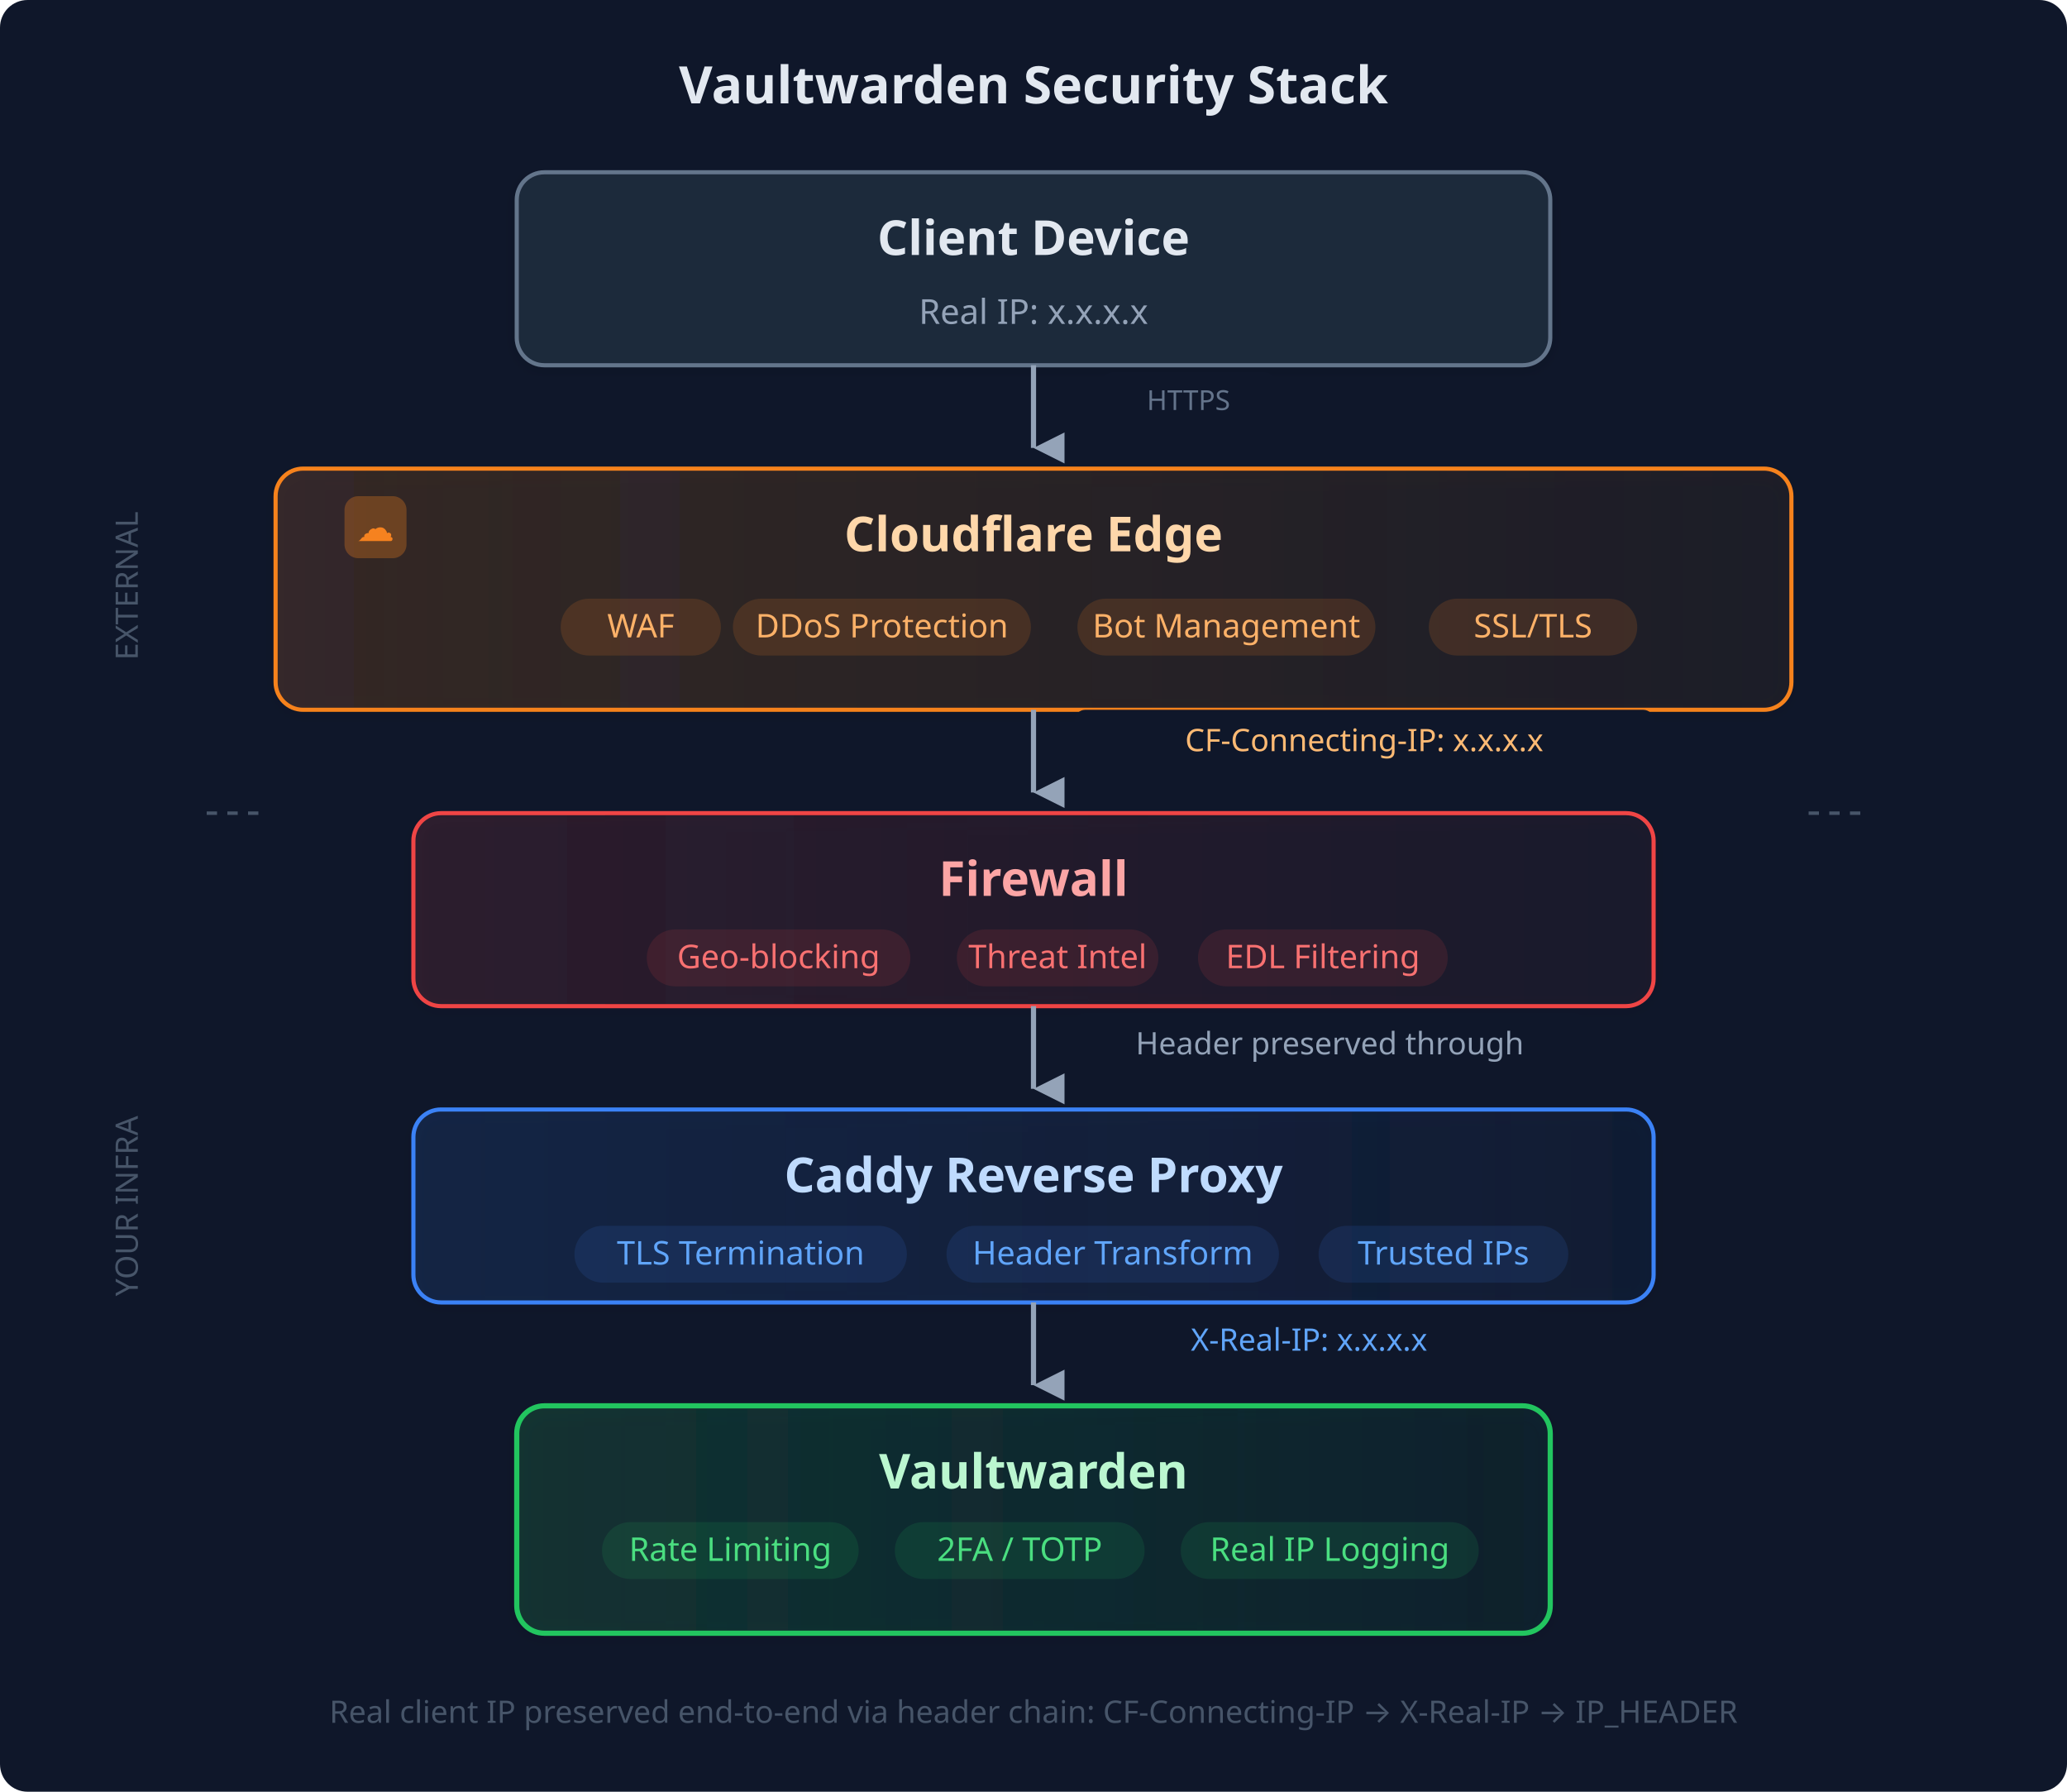
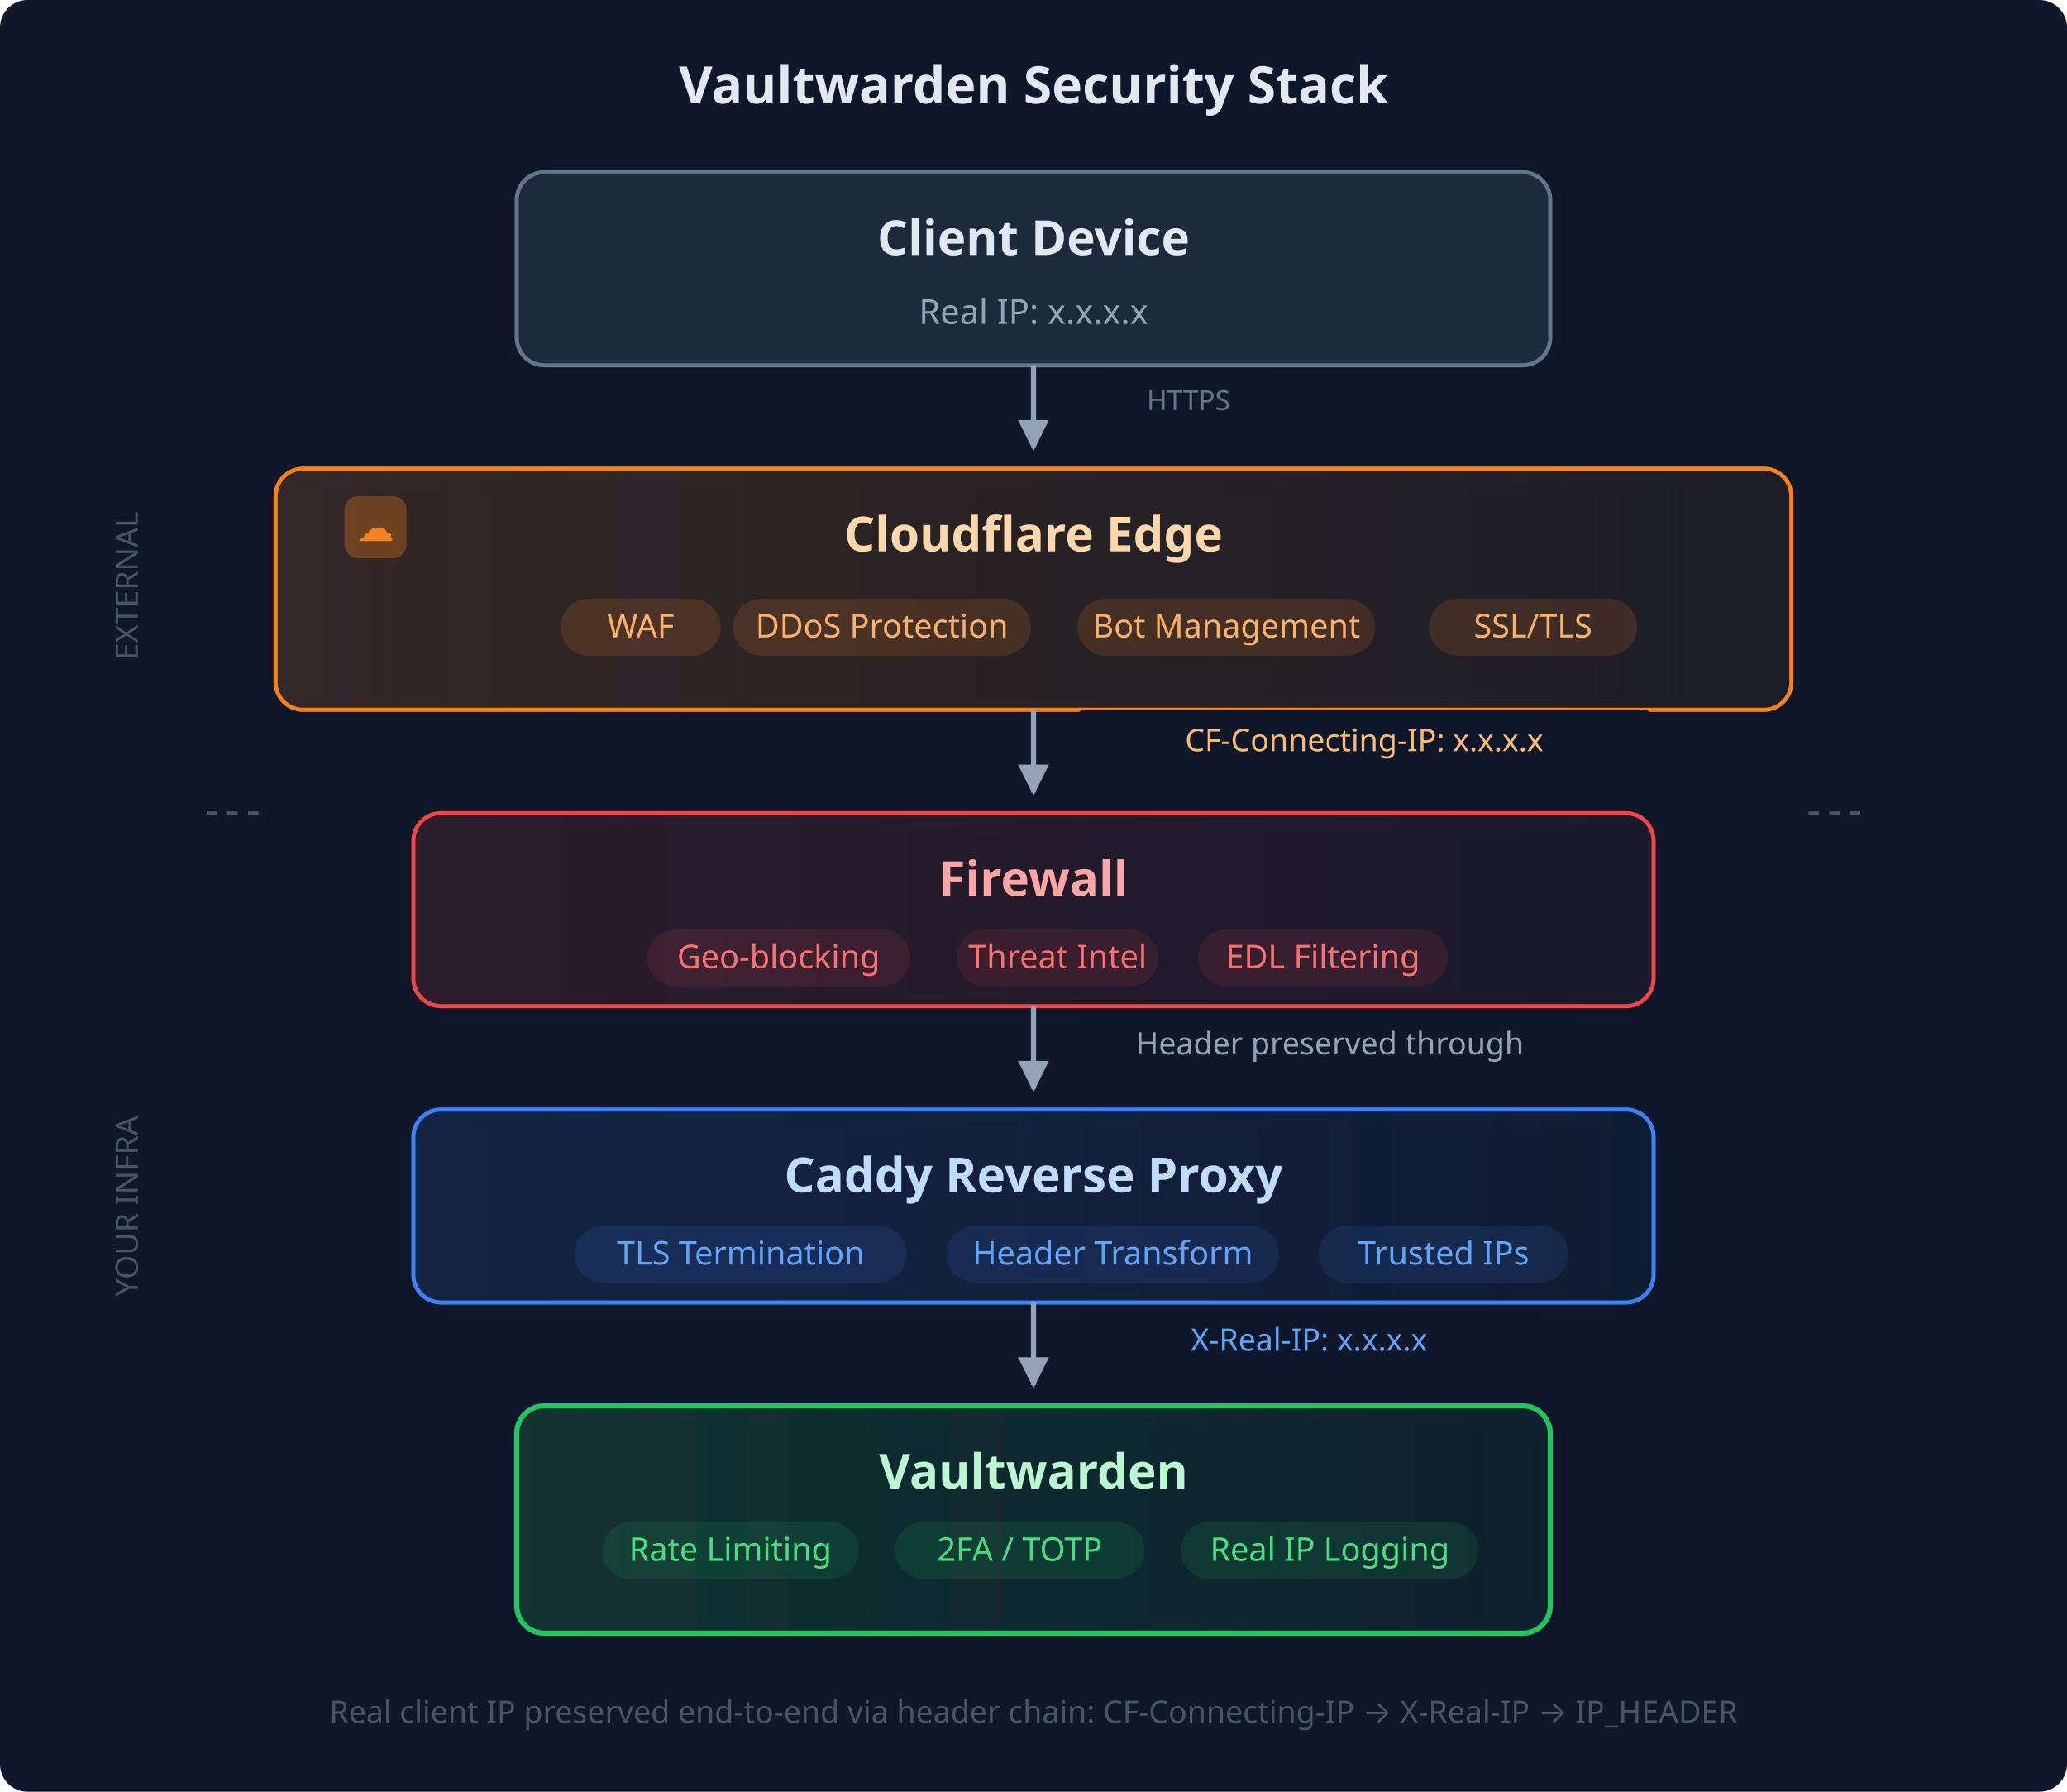
<svg xmlns="http://www.w3.org/2000/svg" viewBox="0 0 600 520" font-family="'Segoe UI', system-ui, -apple-system, sans-serif">
  <defs>
    <linearGradient id="cfGrad" x1="0%" y1="0%" x2="100%" y2="0%">
      <stop offset="0%" style="stop-color:#f6821f;stop-opacity:0.15" />
      <stop offset="100%" style="stop-color:#f6821f;stop-opacity:0.05" />
    </linearGradient>
    <linearGradient id="fwGrad" x1="0%" y1="0%" x2="100%" y2="0%">
      <stop offset="0%" style="stop-color:#ef4444;stop-opacity:0.12" />
      <stop offset="100%" style="stop-color:#ef4444;stop-opacity:0.04" />
    </linearGradient>
    <linearGradient id="caddyGrad" x1="0%" y1="0%" x2="100%" y2="0%">
      <stop offset="0%" style="stop-color:#3b82f6;stop-opacity:0.12" />
      <stop offset="100%" style="stop-color:#3b82f6;stop-opacity:0.04" />
    </linearGradient>
    <linearGradient id="vwGrad" x1="0%" y1="0%" x2="100%" y2="0%">
      <stop offset="0%" style="stop-color:#22c55e;stop-opacity:0.15" />
      <stop offset="100%" style="stop-color:#22c55e;stop-opacity:0.05" />
    </linearGradient>
    <filter id="shadow" x="-2%" y="-2%" width="104%" height="108%">
      <feDropShadow dx="0" dy="1" stdDeviation="2" flood-opacity="0.12" />
    </filter>
-     <marker id="arrowDown" viewBox="0 0 10 10" refX="5" refY="10" markerWidth="6" markerHeight="6" orient="auto">
-       <path d="M 0 0 L 10 0 L 5 10 z" fill="#94a3b8" />
+     <marker id="arrowDown" viewBox="0 0 10 10" refX="9" refY="5" markerWidth="6" markerHeight="6" orient="auto">
+       <path d="M 0 0 L 10 5 L 0 10 z" fill="#94a3b8" />
    </marker>
  </defs>
  <rect width="600" height="520" rx="8" fill="#0f172a" />
  <text x="300" y="30" text-anchor="middle" fill="#e2e8f0" font-size="15" font-weight="600">Vaultwarden Security Stack</text>
  <rect x="150" y="50" width="300" height="56" rx="8" fill="#1e293b" stroke="#64748b" stroke-width="1.2" filter="url(#shadow)" />
  <text x="300" y="74" text-anchor="middle" fill="#e2e8f0" font-size="14" font-weight="600">Client Device</text>
  <text x="300" y="94" text-anchor="middle" fill="#94a3b8" font-size="10">Real IP: x.x.x.x</text>
  <line x1="300" y1="106" x2="300" y2="130" stroke="#94a3b8" stroke-width="1.5" marker-end="url(#arrowDown)" />
  <rect x="320" y="108" width="50" height="16" rx="3" fill="#0f172a" />
  <text x="345" y="119" text-anchor="middle" fill="#64748b" font-size="8">HTTPS</text>
  <rect x="80" y="136" width="440" height="70" rx="8" fill="url(#cfGrad)" stroke="#f6821f" stroke-width="1.2" filter="url(#shadow)" />
  <rect x="100" y="144" width="18" height="18" rx="4" fill="#f6821f" opacity="0.3" />
  <text x="109" y="157" text-anchor="middle" fill="#f6821f" font-size="11">☁</text>
  <text x="300" y="160" text-anchor="middle" fill="#fed7aa" font-size="14" font-weight="600">Cloudflare Edge</text>
  <text x="186" y="185" text-anchor="middle" fill="#fdba74" font-size="9.5">WAF</text>
  <text x="256" y="185" text-anchor="middle" fill="#fdba74" font-size="9.5">DDoS Protection</text>
  <text x="356" y="185" text-anchor="middle" fill="#fdba74" font-size="9.5">Bot Management</text>
  <text x="445" y="185" text-anchor="middle" fill="#fdba74" font-size="9.5">SSL/TLS</text>
  <rect x="163" y="174" width="46" height="16" rx="8" fill="#f6821f" opacity="0.15" stroke="#f6821f" stroke-width="0.5" />
  <rect x="213" y="174" width="86" height="16" rx="8" fill="#f6821f" opacity="0.15" stroke="#f6821f" stroke-width="0.5" />
  <rect x="313" y="174" width="86" height="16" rx="8" fill="#f6821f" opacity="0.15" stroke="#f6821f" stroke-width="0.5" />
  <rect x="415" y="174" width="60" height="16" rx="8" fill="#f6821f" opacity="0.15" stroke="#f6821f" stroke-width="0.5" />
  <line x1="300" y1="206" x2="300" y2="230" stroke="#94a3b8" stroke-width="1.5" marker-end="url(#arrowDown)" />
  <rect x="312" y="206" width="168" height="16" rx="3" fill="#0f172a" />
  <text x="396" y="218" text-anchor="middle" fill="#fdba74" font-size="9" font-weight="500">CF-Connecting-IP: x.x.x.x</text>
  <rect x="120" y="236" width="360" height="56" rx="8" fill="url(#fwGrad)" stroke="#ef4444" stroke-width="1.2" filter="url(#shadow)" />
  <text x="300" y="260" text-anchor="middle" fill="#fca5a5" font-size="14" font-weight="600">Firewall</text>
  <rect x="188" y="270" width="76" height="16" rx="8" fill="#ef4444" opacity="0.12" stroke="#ef4444" stroke-width="0.5" />
  <rect x="278" y="270" width="58" height="16" rx="8" fill="#ef4444" opacity="0.12" stroke="#ef4444" stroke-width="0.5" />
  <rect x="348" y="270" width="72" height="16" rx="8" fill="#ef4444" opacity="0.12" stroke="#ef4444" stroke-width="0.5" />
  <text x="226" y="281" text-anchor="middle" fill="#f87171" font-size="9.5">Geo-blocking</text>
  <text x="307" y="281" text-anchor="middle" fill="#f87171" font-size="9.5">Threat Intel</text>
  <text x="384" y="281" text-anchor="middle" fill="#f87171" font-size="9.5">EDL Filtering</text>
  <line x1="300" y1="292" x2="300" y2="316" stroke="#94a3b8" stroke-width="1.5" marker-end="url(#arrowDown)" />
  <rect x="312" y="294" width="148" height="16" rx="3" fill="#0f172a" />
  <text x="386" y="306" text-anchor="middle" fill="#94a3b8" font-size="9">Header preserved through</text>
  <rect x="120" y="322" width="360" height="56" rx="8" fill="url(#caddyGrad)" stroke="#3b82f6" stroke-width="1.2" filter="url(#shadow)" />
  <text x="300" y="346" text-anchor="middle" fill="#bfdbfe" font-size="14" font-weight="600">Caddy Reverse Proxy</text>
  <rect x="167" y="356" width="96" height="16" rx="8" fill="#3b82f6" opacity="0.12" stroke="#3b82f6" stroke-width="0.5" />
  <rect x="275" y="356" width="96" height="16" rx="8" fill="#3b82f6" opacity="0.12" stroke="#3b82f6" stroke-width="0.5" />
  <rect x="383" y="356" width="72" height="16" rx="8" fill="#3b82f6" opacity="0.12" stroke="#3b82f6" stroke-width="0.5" />
  <text x="215" y="367" text-anchor="middle" fill="#60a5fa" font-size="9.5">TLS Termination</text>
  <text x="323" y="367" text-anchor="middle" fill="#60a5fa" font-size="9.5">Header Transform</text>
  <text x="419" y="367" text-anchor="middle" fill="#60a5fa" font-size="9.5">Trusted IPs</text>
  <line x1="300" y1="378" x2="300" y2="402" stroke="#94a3b8" stroke-width="1.5" marker-end="url(#arrowDown)" />
  <rect x="312" y="380" width="136" height="16" rx="3" fill="#0f172a" />
  <text x="380" y="392" text-anchor="middle" fill="#60a5fa" font-size="9" font-weight="500">X-Real-IP: x.x.x.x</text>
  <rect x="150" y="408" width="300" height="66" rx="8" fill="url(#vwGrad)" stroke="#22c55e" stroke-width="1.5" filter="url(#shadow)" />
  <text x="300" y="432" text-anchor="middle" fill="#bbf7d0" font-size="14" font-weight="700">Vaultwarden</text>
  <rect x="175" y="442" width="74" height="16" rx="8" fill="#22c55e" opacity="0.12" stroke="#22c55e" stroke-width="0.5" />
  <rect x="260" y="442" width="72" height="16" rx="8" fill="#22c55e" opacity="0.12" stroke="#22c55e" stroke-width="0.5" />
  <rect x="343" y="442" width="86" height="16" rx="8" fill="#22c55e" opacity="0.12" stroke="#22c55e" stroke-width="0.5" />
  <text x="212" y="453" text-anchor="middle" fill="#4ade80" font-size="9.5">Rate Limiting</text>
  <text x="296" y="453" text-anchor="middle" fill="#4ade80" font-size="9.5">2FA / TOTP</text>
  <text x="386" y="453" text-anchor="middle" fill="#4ade80" font-size="9.5">Real IP Logging</text>
  <text x="40" y="170" text-anchor="middle" fill="#475569" font-size="9" transform="rotate(-90 40 170)">EXTERNAL</text>
  <text x="40" y="350" text-anchor="middle" fill="#475569" font-size="9" transform="rotate(-90 40 350)">YOUR INFRA</text>
  <line x1="60" y1="236" x2="75" y2="236" stroke="#475569" stroke-width="1" stroke-dasharray="3,3" />
  <line x1="525" y1="236" x2="540" y2="236" stroke="#475569" stroke-width="1" stroke-dasharray="3,3" />
  <text x="300" y="500" text-anchor="middle" fill="#475569" font-size="9">Real client IP preserved end-to-end via header chain: CF-Connecting-IP → X-Real-IP → IP_HEADER</text>
</svg>
